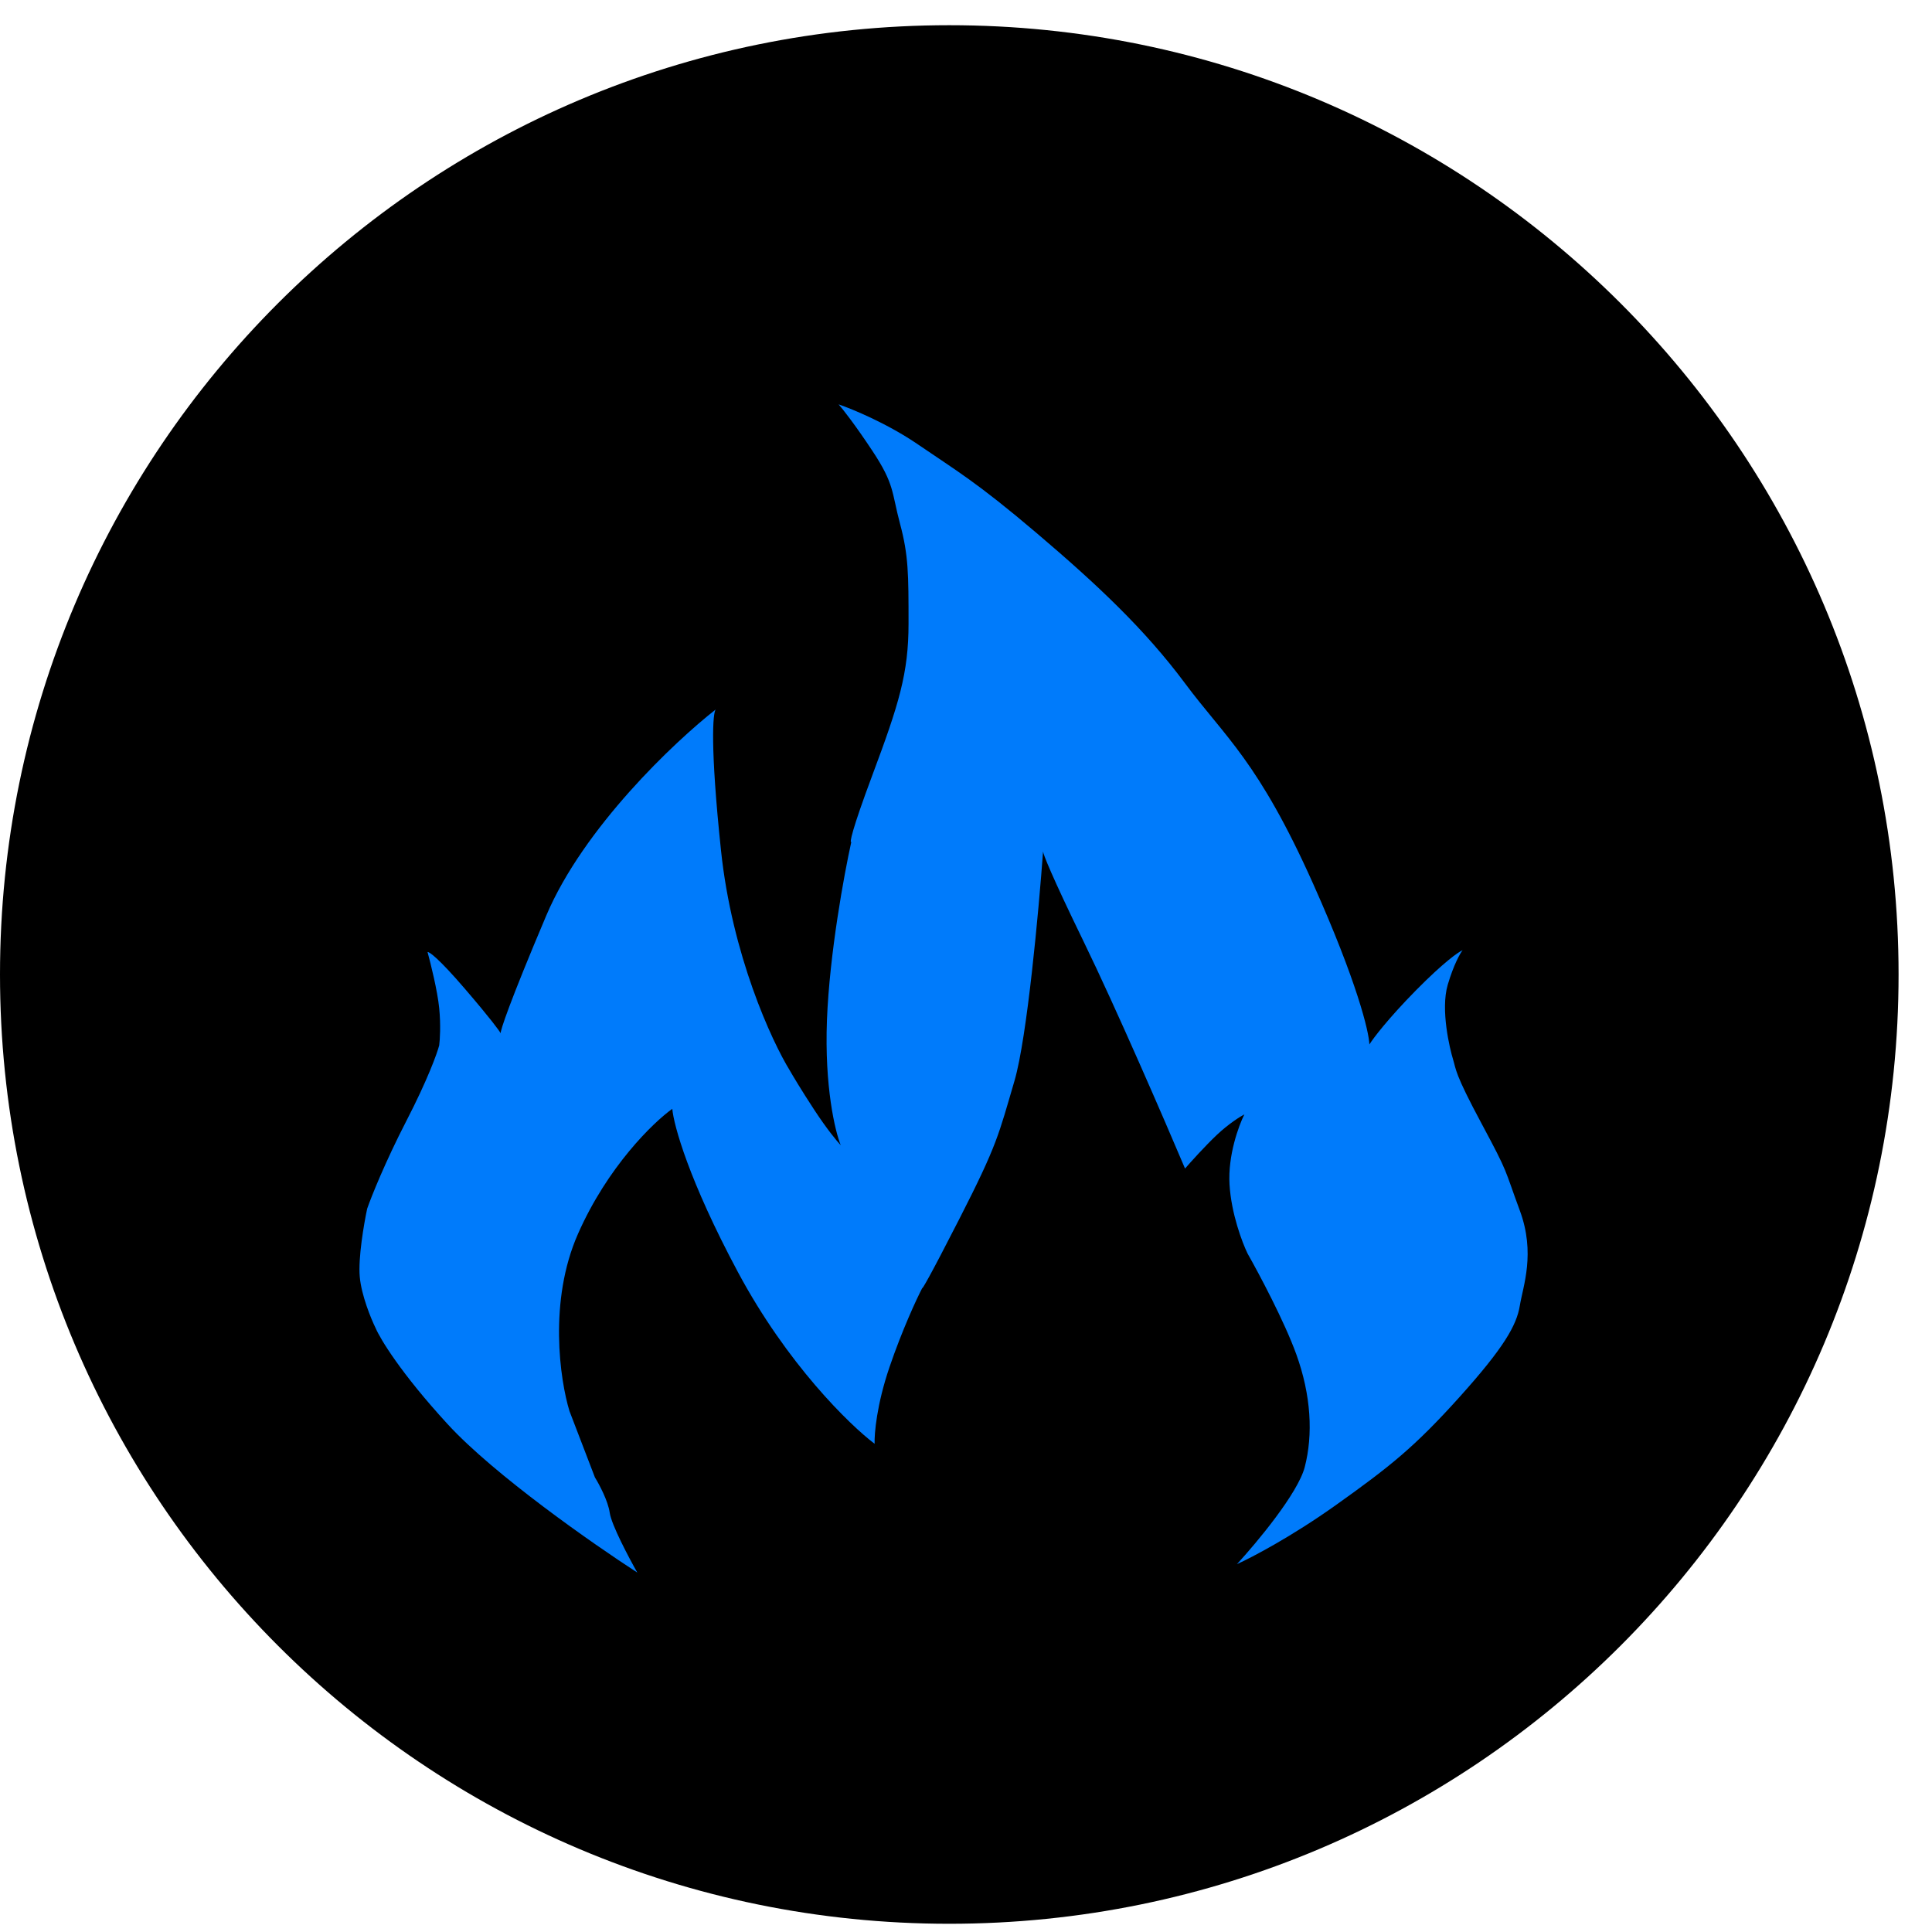
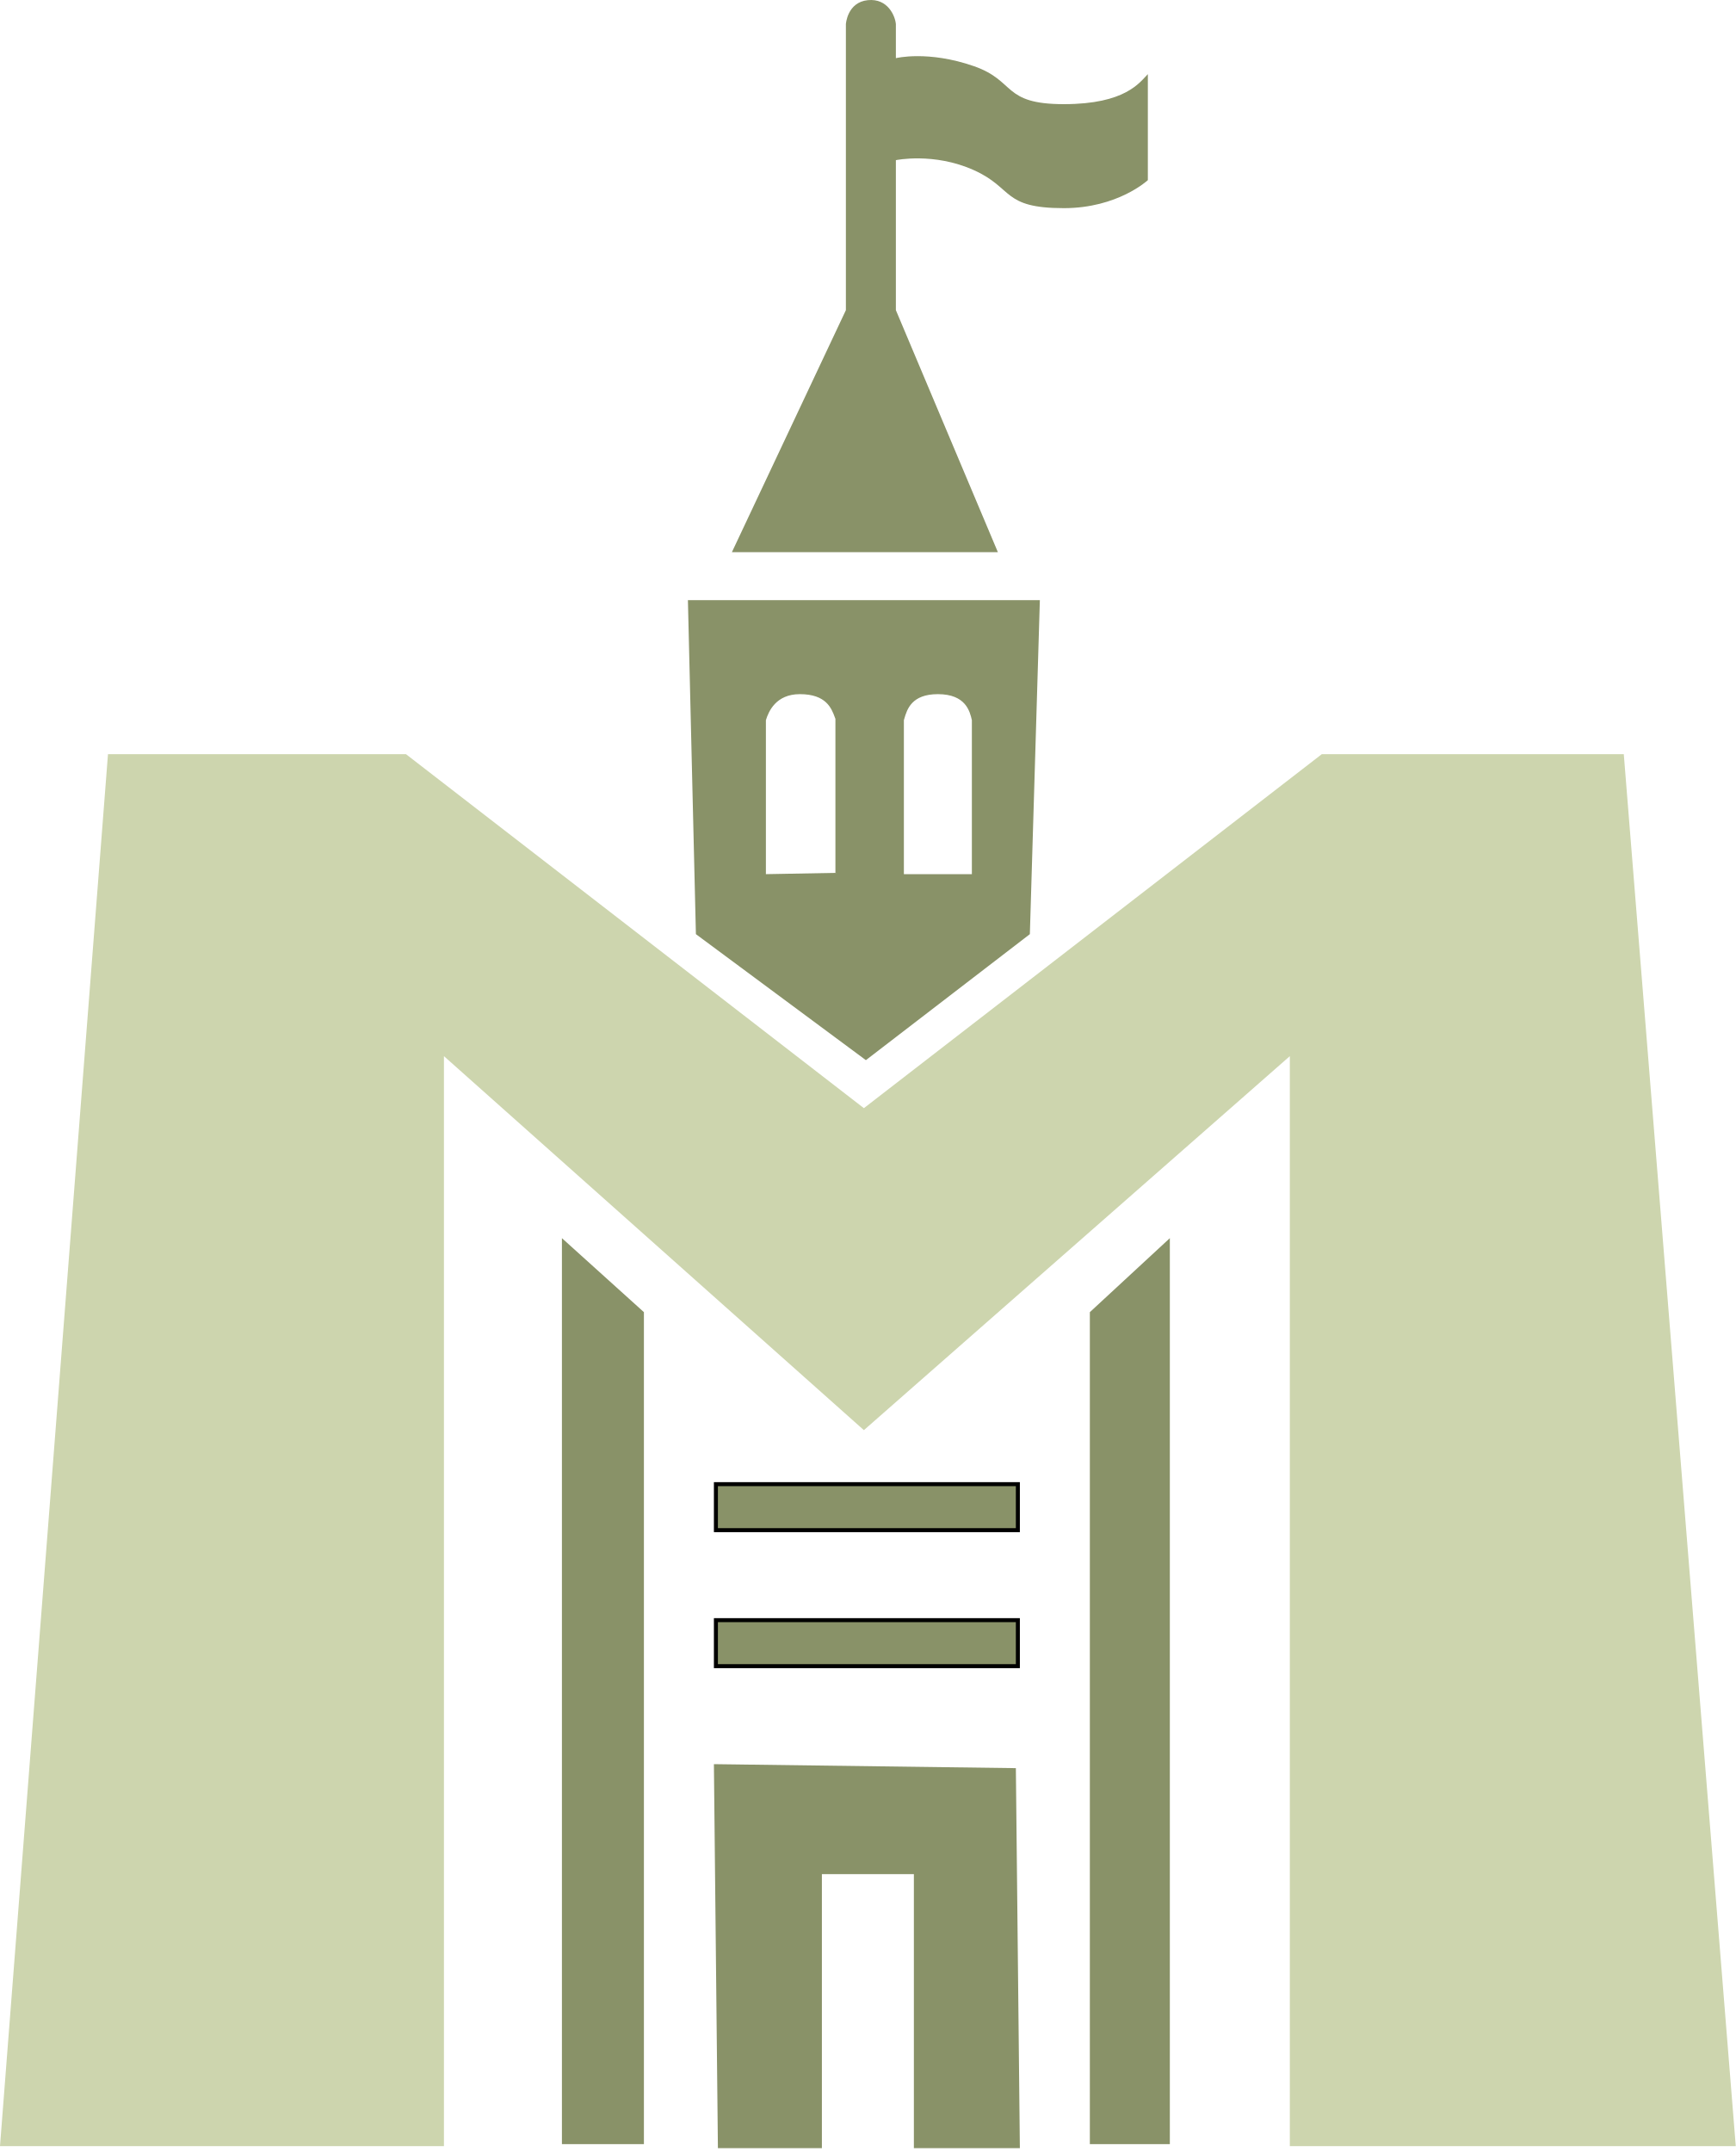
- <svg xmlns="http://www.w3.org/2000/svg" width="43" height="43" viewBox="0 0 43 43" fill="none">
-   <path d="M0 21.689C0 10.02 9.459 0.561 21.128 0.561C32.797 0.561 42.256 10.02 42.256 21.689C42.256 33.358 32.797 42.817 21.128 42.817C9.459 42.817 0 33.358 0 21.689Z" fill="black" />
-   <path d="M27.53 34.813C27.97 34.336 28.888 33.235 29.039 32.653C29.228 31.927 29.181 31.054 28.851 30.141C28.587 29.41 28.017 28.341 27.766 27.898C27.648 27.655 27.403 27.009 27.365 26.361C27.327 25.713 27.57 25.053 27.695 24.803C27.601 24.852 27.346 25.011 27.082 25.26C26.818 25.51 26.501 25.863 26.375 26.008C25.927 24.949 24.847 22.453 24.111 20.941C23.394 19.468 23.216 19.005 23.215 18.951C23.12 20.254 22.861 23.093 22.579 24.056C22.225 25.26 22.201 25.468 21.352 27.129C20.673 28.459 20.519 28.708 20.527 28.666C20.401 28.908 20.079 29.601 19.796 30.431C19.513 31.262 19.458 31.913 19.466 32.134C18.908 31.712 17.518 30.357 16.424 28.313C15.33 26.27 14.994 25.039 14.963 24.679C14.538 24.983 13.524 25.966 12.864 27.462C12.204 28.957 12.463 30.715 12.675 31.407L13.241 32.882C13.335 33.034 13.534 33.405 13.571 33.671C13.609 33.937 13.996 34.668 14.184 35C13.21 34.37 11.001 32.828 9.964 31.698C8.926 30.568 8.463 29.801 8.36 29.559C8.258 29.351 8.044 28.832 8.007 28.417C7.969 28.002 8.101 27.233 8.172 26.901C8.266 26.631 8.573 25.863 9.044 24.949C9.516 24.035 9.728 23.447 9.775 23.267C9.791 23.149 9.813 22.818 9.775 22.436C9.737 22.054 9.586 21.446 9.516 21.19C9.547 21.176 9.756 21.319 10.341 22C10.926 22.681 11.119 22.948 11.143 22.997C11.135 22.941 11.327 22.341 12.157 20.38C12.987 18.42 15.018 16.504 15.929 15.791C15.866 15.867 15.802 16.601 16.047 18.927C16.292 21.252 17.171 23.163 17.58 23.828C17.643 23.938 17.839 24.268 18.122 24.7C18.405 25.132 18.633 25.406 18.712 25.489C18.586 25.177 18.349 24.185 18.405 22.706C18.462 21.227 18.79 19.446 18.947 18.74C18.908 18.767 18.947 18.507 19.419 17.244C20.009 15.666 20.221 14.981 20.221 13.88C20.221 12.78 20.221 12.364 20.032 11.658C19.843 10.952 19.914 10.786 19.419 10.038C19.023 9.44 18.751 9.097 18.664 9C18.971 9.104 19.754 9.428 20.433 9.893C21.282 10.474 21.73 10.724 23.074 11.866C24.418 13.008 25.479 14.005 26.375 15.209C27.271 16.414 28.002 16.933 29.228 19.674C30.209 21.867 30.47 22.969 30.478 23.246C30.564 23.108 30.893 22.673 31.515 22.041C32.138 21.41 32.466 21.183 32.553 21.149C32.498 21.218 32.355 21.468 32.222 21.917C32.057 22.478 32.27 23.35 32.34 23.578C32.411 23.807 32.364 23.869 32.977 25.011C33.59 26.153 33.472 25.987 33.826 26.942C34.18 27.898 33.897 28.625 33.826 29.061C33.755 29.497 33.472 29.995 32.482 31.096C31.491 32.197 30.949 32.633 29.723 33.505C28.742 34.203 27.852 34.668 27.53 34.813Z" fill="#007BFB" />
+ <svg xmlns="http://www.w3.org/2000/svg" width="434" height="538" viewBox="0 0 434 538" fill="none">
+   <path fill-rule="evenodd" clip-rule="evenodd" d="M257.5 233.538L216.5 265.038L174 233.538L172 150.038H260L257.5 233.538ZM191.5 218.538V180.038C192.167 177.872 194 173.538 200 173.538C206.584 173.538 207.904 177.089 208.731 179.314C208.783 179.454 208.833 179.59 208.883 179.719V218.219L191.5 218.538ZM226 180.038V218.538H243V180.038C242.5 177.872 241.5 173.538 234.5 173.538C227.917 173.538 226.788 177.371 226.122 179.629C226.08 179.772 226.04 179.909 226 180.038Z" fill="#899268" />
+   <path d="M111 264.038V536.538H0L27 188.538H101.5L216 277.038L330.5 188.538H406L434 536.538H322.5V264.038L216 357.538L111 264.038Z" fill="#CDD5AE" />
+   <path d="M249.5 138.038H183L211.5 77.538V6.038C211.5 6.038 211.826 0.556 217 0.039C222 -0.462 223.833 4.038 224 6.038V14.539C224 14.539 232 12.539 243.5 16.538C254.112 20.23 250.5 26.038 266 26.038C281.5 26.038 285 20.538 287 18.538V45.038C287 45.038 279.5 52.038 266 52.038C250.5 52.038 253.5 47.038 243.5 42.538C233.5 38.038 224 40.038 224 40.038V77.538L249.5 138.038Z" fill="#899268" />
+   <path d="M140.5 309.538V536.038H161V328.038L140.5 309.538Z" fill="#899268" />
+   <path d="M272.5 328.038V536.038H292.5V309.538L272.5 328.038Z" fill="#899268" />
+   <path d="M179.5 537.038L178.5 441.038L254 442.038L255 537.038H228.5V468.538H205.5V537.038H179.5Z" fill="#899268" />
+   <path d="M254.5 416.538H179V405.038H254.5V416.538Z" fill="#899268" />
+   <path d="M254.5 382.538H179V371.038H254.5V382.538Z" fill="#899268" />
+   <path d="M254.5 416.538H179V405.038H254.5V416.538Z" stroke="black" />
+   <path d="M254.5 382.538H179V371.038H254.5V382.538Z" stroke="black" />
</svg>
